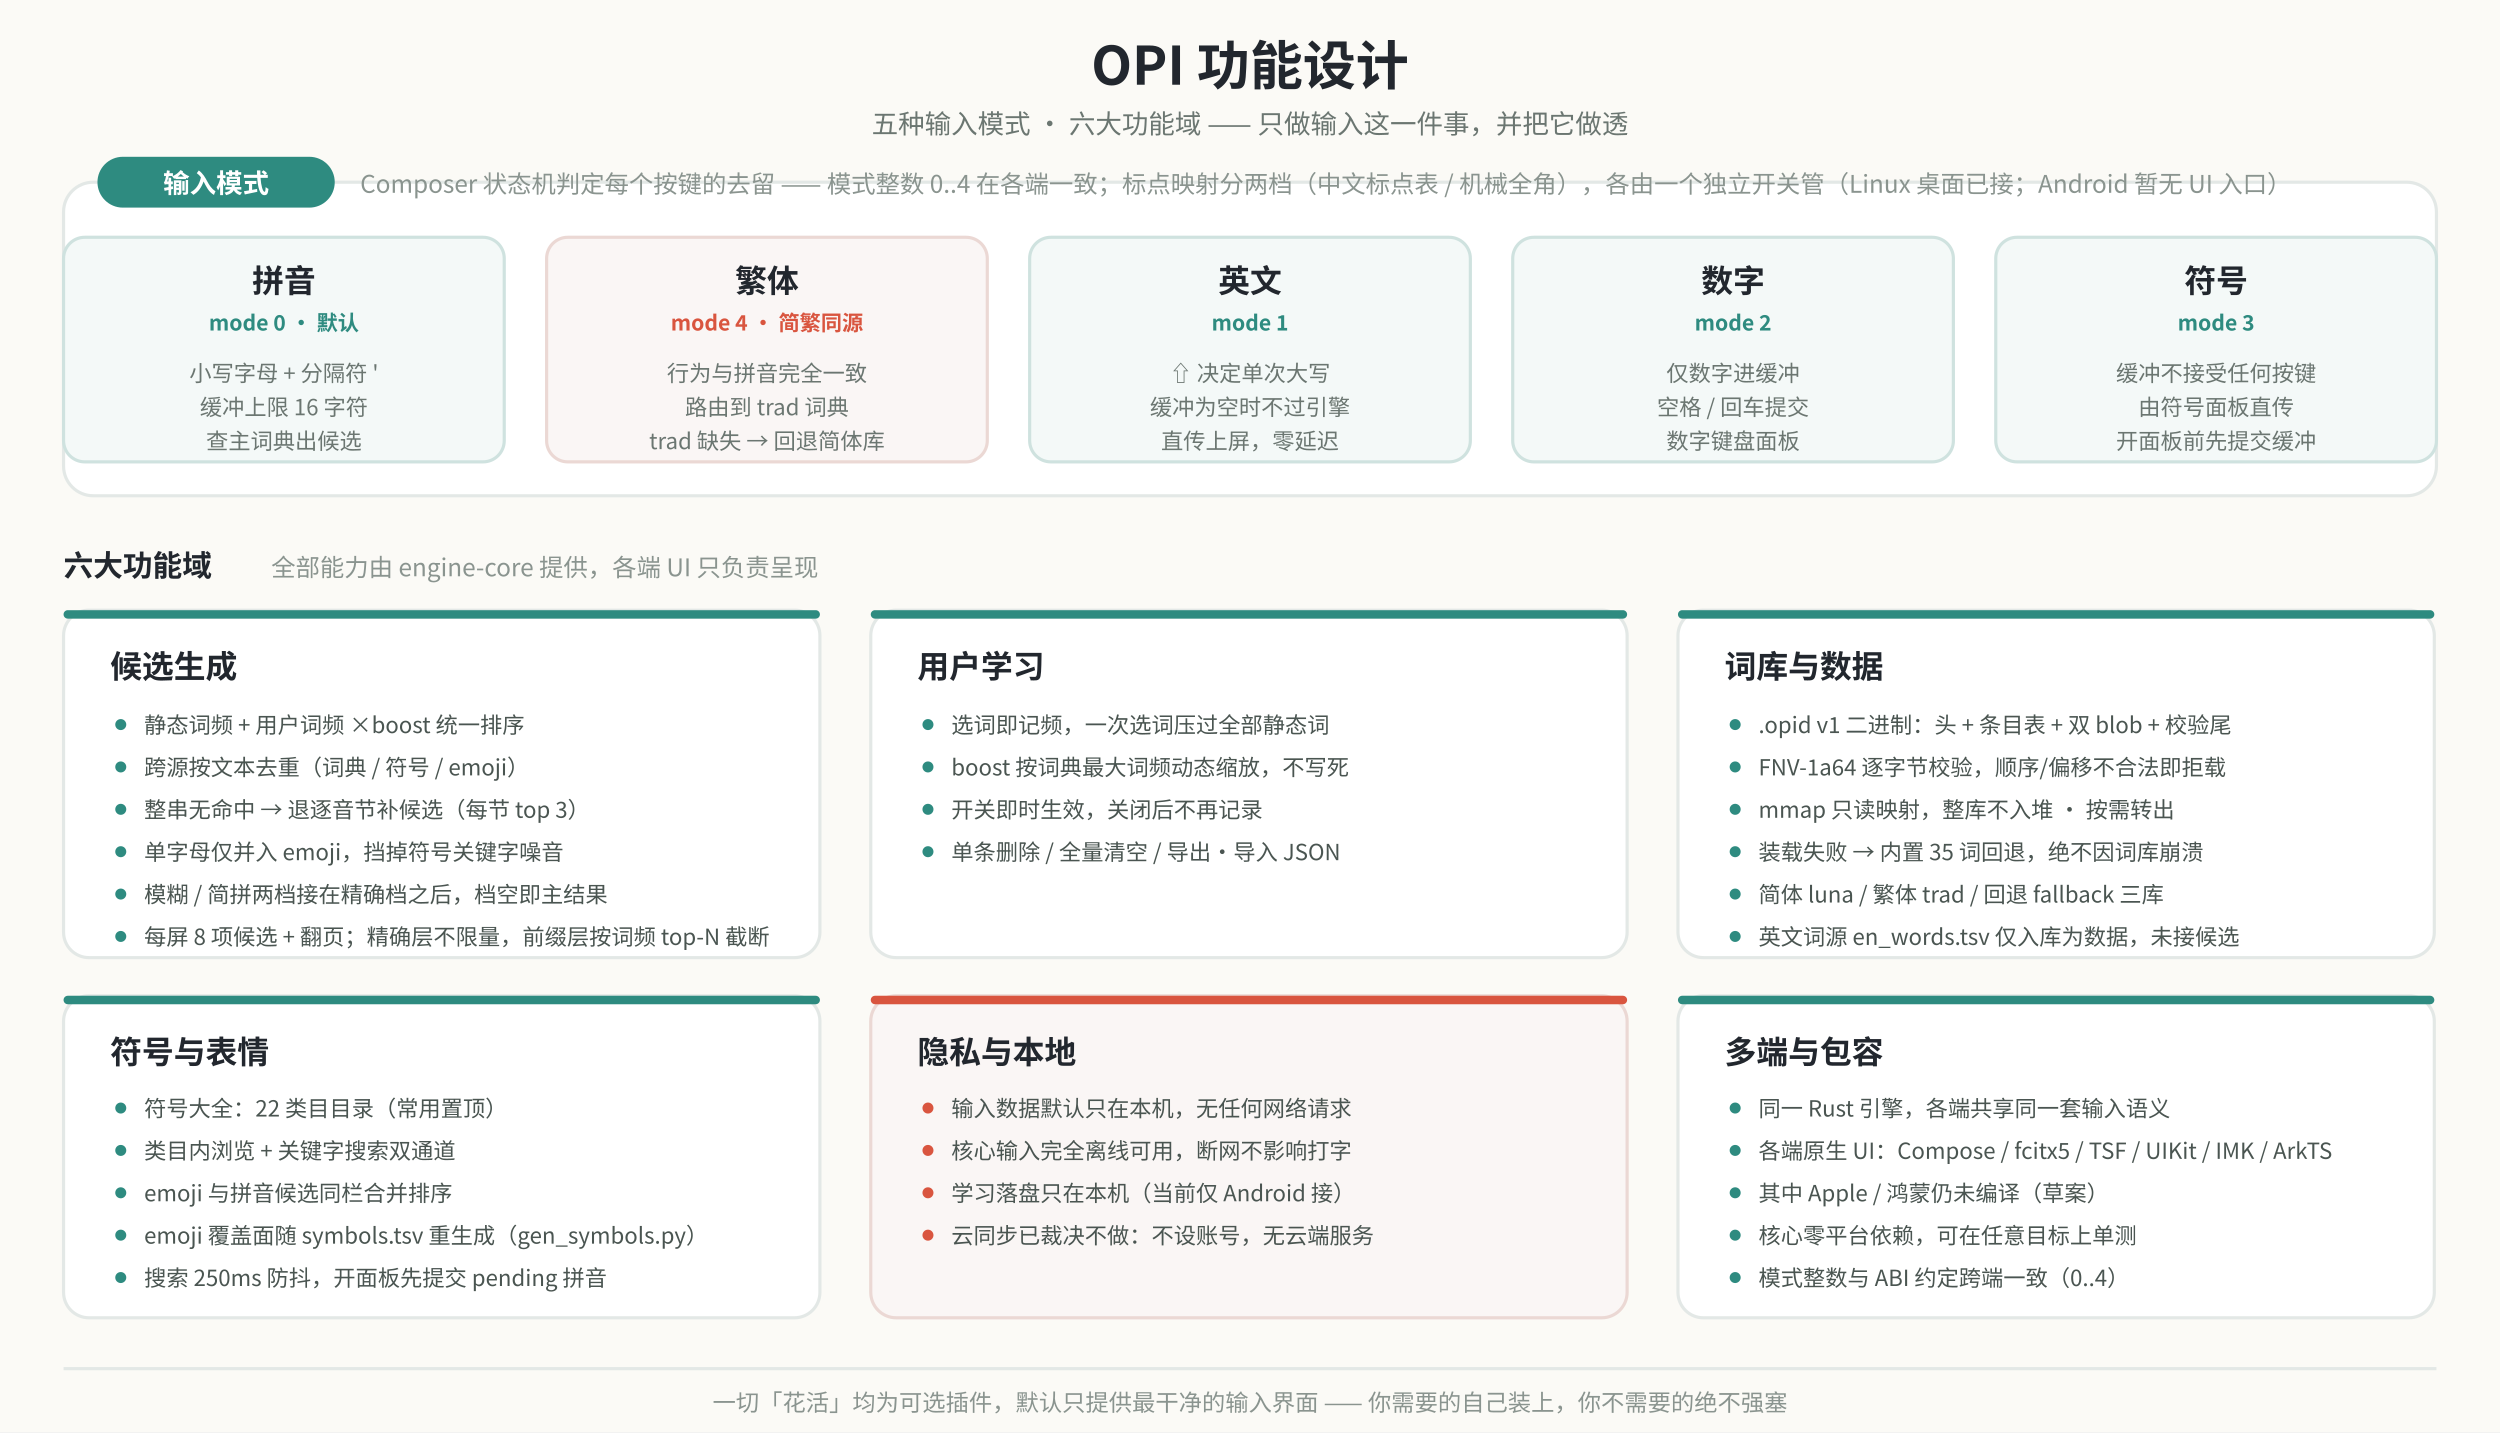
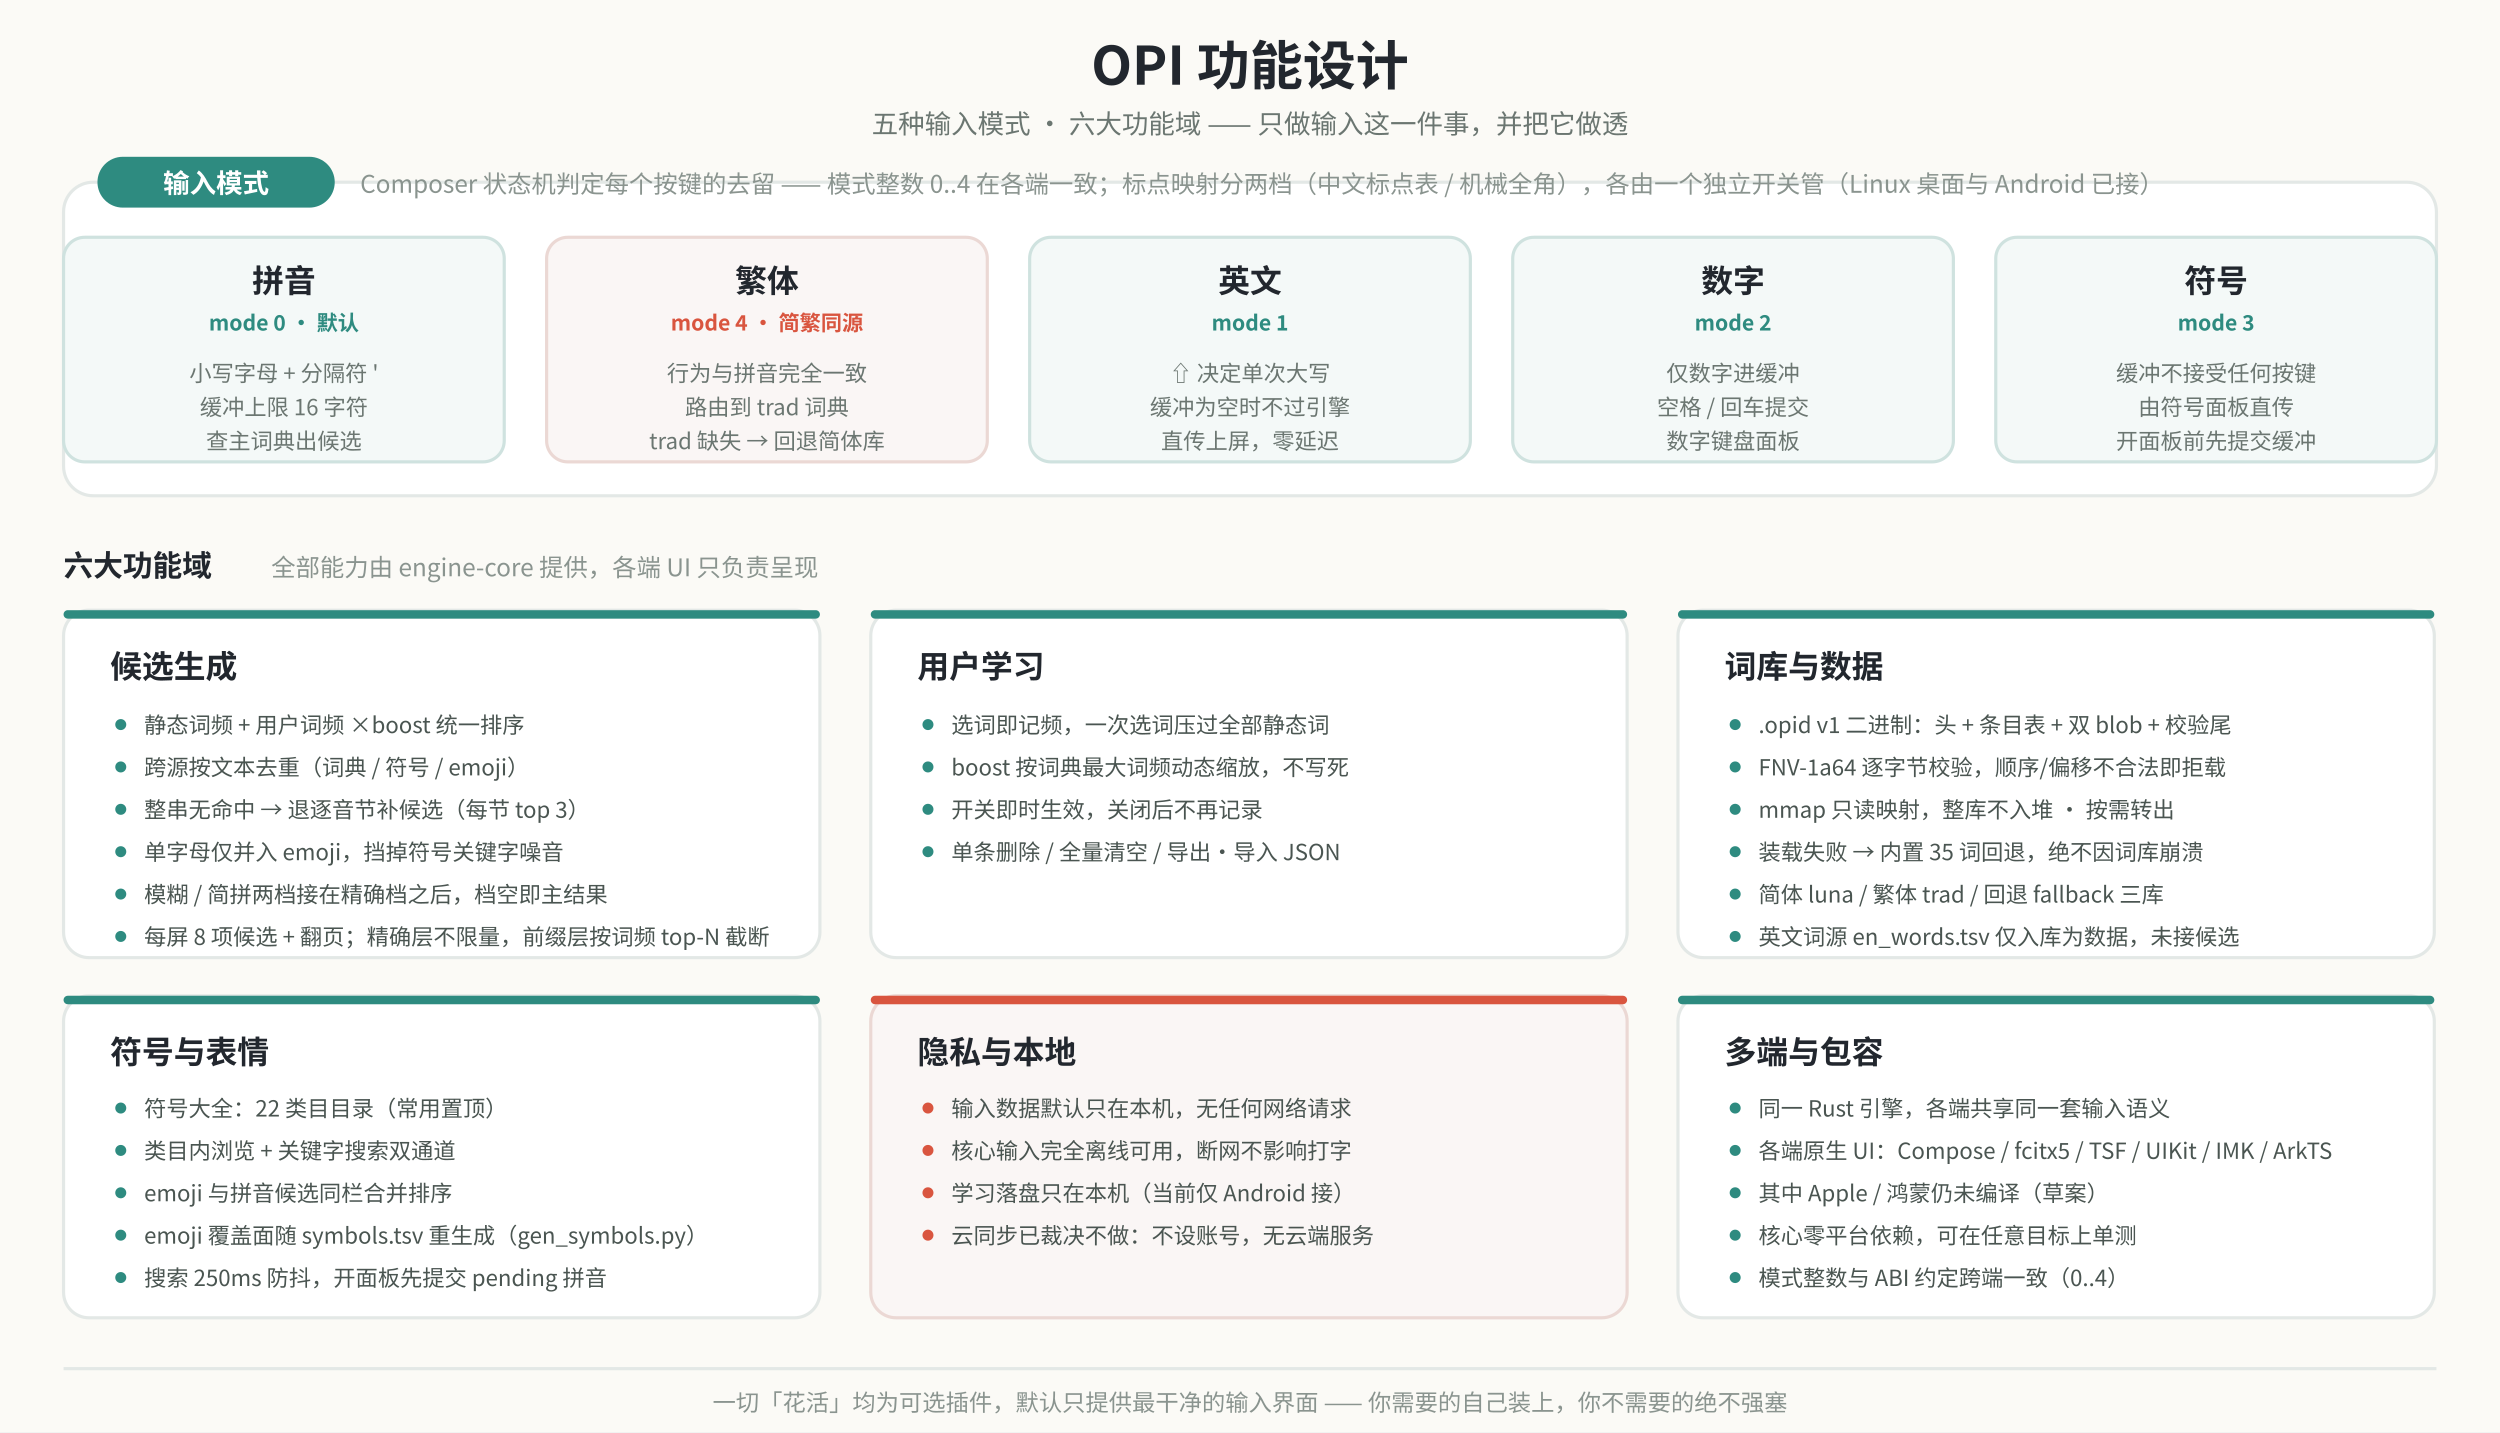
<svg xmlns="http://www.w3.org/2000/svg" viewBox="0 0 1180 676" width="1180" height="676" role="img" aria-labelledby="featTitle featDesc">
  <rect width="1180" height="676" fill="#FBFAF6" />
  <g font-family="'Noto Sans CJK SC','Source Han Sans SC','PingFang SC','Microsoft YaHei',-apple-system,'Segoe UI',sans-serif">
    <text x="590" y="40" text-anchor="middle" font-size="25" font-weight="700" fill="#22272E">OPI 功能设计</text>
    <text x="590" y="63" text-anchor="middle" font-size="12.5" fill="#6B7671">五种输入模式 · 六大功能域 —— 只做输入这一件事，并把它做透</text>
    <rect x="30" y="86" width="1120" height="148" rx="14" fill="#FFFFFF" stroke="#E3E8E6" stroke-width="1.5" />
    <rect x="46" y="74" width="112" height="24" rx="12" fill="#2E8B80" />
    <text x="102" y="91" text-anchor="middle" font-size="12.5" font-weight="700" fill="#FFFFFF">输入模式</text>
-     <text x="170" y="91" font-size="11.5" fill="#8A948F">Composer 状态机判定每个按键的去留 —— 模式整数 0..4 在各端一致；标点映射分两档（中文标点表 / 机械全角），各由一个独立开关管（Linux 桌面已接；Android 暂无 UI 入口）</text>
+     <text x="170" y="91" font-size="11.5" fill="#8A948F">Composer 状态机判定每个按键的去留 —— 模式整数 0..4 在各端一致；标点映射分两档（中文标点表 / 机械全角），各由一个独立开关管（Linux 桌面与 Android 已接）</text>
    <g>
      <rect x="30" y="112" width="208" height="106" rx="10" fill="#F4F9F8" stroke="#CFE2DF" stroke-width="1.5" />
      <text x="134" y="138" text-anchor="middle" font-size="15" font-weight="700" fill="#22272E">拼音</text>
      <text x="134" y="156" text-anchor="middle" font-size="10" fill="#2E8B80" font-weight="700">mode 0 · 默认</text>
      <text x="134" y="180" text-anchor="middle" font-size="10.5" fill="#6B7671">小写字母 + 分隔符 '</text>
      <text x="134" y="196" text-anchor="middle" font-size="10.5" fill="#6B7671">缓冲上限 16 字符</text>
      <text x="134" y="212" text-anchor="middle" font-size="10.5" fill="#6B7671">查主词典出候选</text>
    </g>
    <g>
      <rect x="258" y="112" width="208" height="106" rx="10" fill="#FAF6F5" stroke="#EBD8D4" stroke-width="1.5" />
      <text x="362" y="138" text-anchor="middle" font-size="15" font-weight="700" fill="#22272E">繁体</text>
      <text x="362" y="156" text-anchor="middle" font-size="10" font-weight="700" fill="#D9553F">mode 4 · 简繁同源</text>
      <text x="362" y="180" text-anchor="middle" font-size="10.5" fill="#6B7671">行为与拼音完全一致</text>
      <text x="362" y="196" text-anchor="middle" font-size="10.5" fill="#6B7671">路由到 trad 词典</text>
      <text x="362" y="212" text-anchor="middle" font-size="10.5" fill="#6B7671">trad 缺失 → 回退简体库</text>
    </g>
    <g>
      <rect x="486" y="112" width="208" height="106" rx="10" fill="#F4F9F8" stroke="#CFE2DF" stroke-width="1.5" />
      <text x="590" y="138" text-anchor="middle" font-size="15" font-weight="700" fill="#22272E">英文</text>
      <text x="590" y="156" text-anchor="middle" font-size="10" font-weight="700" fill="#2E8B80">mode 1</text>
      <text x="590" y="180" text-anchor="middle" font-size="10.5" fill="#6B7671">⇧ 决定单次大写</text>
      <text x="590" y="196" text-anchor="middle" font-size="10.5" fill="#6B7671">缓冲为空时不过引擎</text>
      <text x="590" y="212" text-anchor="middle" font-size="10.5" fill="#6B7671">直传上屏，零延迟</text>
    </g>
    <g>
      <rect x="714" y="112" width="208" height="106" rx="10" fill="#F4F9F8" stroke="#CFE2DF" stroke-width="1.5" />
      <text x="818" y="138" text-anchor="middle" font-size="15" font-weight="700" fill="#22272E">数字</text>
      <text x="818" y="156" text-anchor="middle" font-size="10" font-weight="700" fill="#2E8B80">mode 2</text>
      <text x="818" y="180" text-anchor="middle" font-size="10.5" fill="#6B7671">仅数字进缓冲</text>
      <text x="818" y="196" text-anchor="middle" font-size="10.5" fill="#6B7671">空格 / 回车提交</text>
      <text x="818" y="212" text-anchor="middle" font-size="10.5" fill="#6B7671">数字键盘面板</text>
    </g>
    <g>
      <rect x="942" y="112" width="208" height="106" rx="10" fill="#F4F9F8" stroke="#CFE2DF" stroke-width="1.5" />
      <text x="1046" y="138" text-anchor="middle" font-size="15" font-weight="700" fill="#22272E">符号</text>
      <text x="1046" y="156" text-anchor="middle" font-size="10" font-weight="700" fill="#2E8B80">mode 3</text>
      <text x="1046" y="180" text-anchor="middle" font-size="10.5" fill="#6B7671">缓冲不接受任何按键</text>
      <text x="1046" y="196" text-anchor="middle" font-size="10.5" fill="#6B7671">由符号面板直传</text>
      <text x="1046" y="212" text-anchor="middle" font-size="10.5" fill="#6B7671">开面板前先提交缓冲</text>
    </g>
    <text x="30" y="272" font-size="14" font-weight="700" fill="#22272E">六大功能域</text>
    <text x="128" y="272" font-size="11.5" fill="#8A948F">全部能力由 engine-core 提供，各端 UI 只负责呈现</text>
    <rect x="30" y="288" width="357" height="164" rx="12" fill="#FFFFFF" stroke="#E3E8E6" stroke-width="1.5" />
    <rect x="30" y="288" width="357" height="4" rx="2" fill="#2E8B80" />
    <text x="52" y="320" font-size="15" font-weight="700" fill="#22272E">候选生成</text>
    <g fill="#2E8B80">
      <circle cx="57" cy="342" r="2.6" />
      <circle cx="57" cy="362" r="2.6" />
      <circle cx="57" cy="382" r="2.6" />
      <circle cx="57" cy="402" r="2.6" />
      <circle cx="57" cy="422" r="2.6" />
      <circle cx="57" cy="442" r="2.6" />
    </g>
    <g font-size="10.5" fill="#4A5551">
      <text x="68" y="346">静态词频 + 用户词频 ×boost 统一排序</text>
      <text x="68" y="366">跨源按文本去重（词典 / 符号 / emoji）</text>
      <text x="68" y="386">整串无命中 → 退逐音节补候选（每节 top 3）</text>
      <text x="68" y="406">单字母仅并入 emoji，挡掉符号关键字噪音</text>
      <text x="68" y="426">模糊 / 简拼两档接在精确档之后，档空即主结果</text>
      <text x="68" y="446">每屏 8 项候选 + 翻页；精确层不限量，前缀层按词频 top-N 截断</text>
    </g>
    <rect x="411" y="288" width="357" height="164" rx="12" fill="#FFFFFF" stroke="#E3E8E6" stroke-width="1.5" />
    <rect x="411" y="288" width="357" height="4" rx="2" fill="#2E8B80" />
    <text x="433" y="320" font-size="15" font-weight="700" fill="#22272E">用户学习</text>
    <g fill="#2E8B80">
      <circle cx="438" cy="342" r="2.6" />
      <circle cx="438" cy="362" r="2.6" />
      <circle cx="438" cy="382" r="2.6" />
      <circle cx="438" cy="402" r="2.6" />
    </g>
    <g font-size="10.5" fill="#4A5551">
      <text x="449" y="346">选词即记频，一次选词压过全部静态词</text>
      <text x="449" y="366">boost 按词典最大词频动态缩放，不写死</text>
      <text x="449" y="386">开关即时生效，关闭后不再记录</text>
      <text x="449" y="406">单条删除 / 全量清空 / 导出·导入 JSON</text>
    </g>
    <rect x="792" y="288" width="357" height="164" rx="12" fill="#FFFFFF" stroke="#E3E8E6" stroke-width="1.5" />
    <rect x="792" y="288" width="357" height="4" rx="2" fill="#2E8B80" />
    <text x="814" y="320" font-size="15" font-weight="700" fill="#22272E">词库与数据</text>
    <g fill="#2E8B80">
      <circle cx="819" cy="342" r="2.6" />
      <circle cx="819" cy="362" r="2.6" />
      <circle cx="819" cy="382" r="2.6" />
      <circle cx="819" cy="402" r="2.6" />
      <circle cx="819" cy="422" r="2.6" />
      <circle cx="819" cy="442" r="2.6" />
    </g>
    <g font-size="10.5" fill="#4A5551">
      <text x="830" y="346">.opid v1 二进制：头 + 条目表 + 双 blob + 校验尾</text>
      <text x="830" y="366">FNV-1a64 逐字节校验，顺序/偏移不合法即拒载</text>
      <text x="830" y="386">mmap 只读映射，整库不入堆 · 按需转出</text>
      <text x="830" y="406">装载失败 → 内置 35 词回退，绝不因词库崩溃</text>
      <text x="830" y="426">简体 luna / 繁体 trad / 回退 fallback 三库</text>
      <text x="830" y="446">英文词源 en_words.tsv 仅入库为数据，未接候选</text>
    </g>
    <rect x="30" y="470" width="357" height="152" rx="12" fill="#FFFFFF" stroke="#E3E8E6" stroke-width="1.5" />
    <rect x="30" y="470" width="357" height="4" rx="2" fill="#2E8B80" />
    <text x="52" y="502" font-size="15" font-weight="700" fill="#22272E">符号与表情</text>
    <g fill="#2E8B80">
      <circle cx="57" cy="523" r="2.6" />
      <circle cx="57" cy="543" r="2.6" />
      <circle cx="57" cy="563" r="2.6" />
      <circle cx="57" cy="583" r="2.6" />
      <circle cx="57" cy="603" r="2.6" />
    </g>
    <g font-size="10.5" fill="#4A5551">
      <text x="68" y="527">符号大全：22 类目目录（常用置顶）</text>
      <text x="68" y="547">类目内浏览 + 关键字搜索双通道</text>
      <text x="68" y="567">emoji 与拼音候选同栏合并排序</text>
      <text x="68" y="587">emoji 覆盖面随 symbols.tsv 重生成（gen_symbols.py）</text>
      <text x="68" y="607">搜索 250ms 防抖，开面板先提交 pending 拼音</text>
    </g>
    <rect x="411" y="470" width="357" height="152" rx="12" fill="#FAF6F5" stroke="#EBD8D4" stroke-width="1.5" />
    <rect x="411" y="470" width="357" height="4" rx="2" fill="#D9553F" />
    <text x="433" y="502" font-size="15" font-weight="700" fill="#22272E">隐私与本地</text>
    <g fill="#D9553F">
      <circle cx="438" cy="523" r="2.6" />
      <circle cx="438" cy="543" r="2.6" />
      <circle cx="438" cy="563" r="2.6" />
      <circle cx="438" cy="583" r="2.6" />
    </g>
    <g font-size="10.5" fill="#4A5551">
      <text x="449" y="527">输入数据默认只在本机，无任何网络请求</text>
      <text x="449" y="547">核心输入完全离线可用，断网不影响打字</text>
      <text x="449" y="567">学习落盘只在本机（当前仅 Android 接）</text>
      <text x="449" y="587">云同步已裁决不做：不设账号，无云端服务</text>
    </g>
    <rect x="792" y="470" width="357" height="152" rx="12" fill="#FFFFFF" stroke="#E3E8E6" stroke-width="1.5" />
    <rect x="792" y="470" width="357" height="4" rx="2" fill="#2E8B80" />
    <text x="814" y="502" font-size="15" font-weight="700" fill="#22272E">多端与包容</text>
    <g fill="#2E8B80">
      <circle cx="819" cy="523" r="2.6" />
      <circle cx="819" cy="543" r="2.6" />
      <circle cx="819" cy="563" r="2.6" />
      <circle cx="819" cy="583" r="2.6" />
      <circle cx="819" cy="603" r="2.6" />
    </g>
    <g font-size="10.5" fill="#4A5551">
      <text x="830" y="527">同一 Rust 引擎，各端共享同一套输入语义</text>
      <text x="830" y="547">各端原生 UI：Compose / fcitx5 / TSF / UIKit / IMK / ArkTS</text>
      <text x="830" y="567">其中 Apple / 鸿蒙仍未编译（草案）</text>
      <text x="830" y="587">核心零平台依赖，可在任意目标上单测</text>
      <text x="830" y="607">模式整数与 ABI 约定跨端一致（0..4）</text>
    </g>
    <line x1="30" y1="646" x2="1150" y2="646" stroke="#E3E8E6" stroke-width="1.5" />
    <text x="590" y="666" text-anchor="middle" font-size="11" fill="#8A948F">一切「花活」均为可选插件，默认只提供最干净的输入界面 —— 你需要的自己装上，你不需要的绝不强塞</text>
  </g>
</svg>
